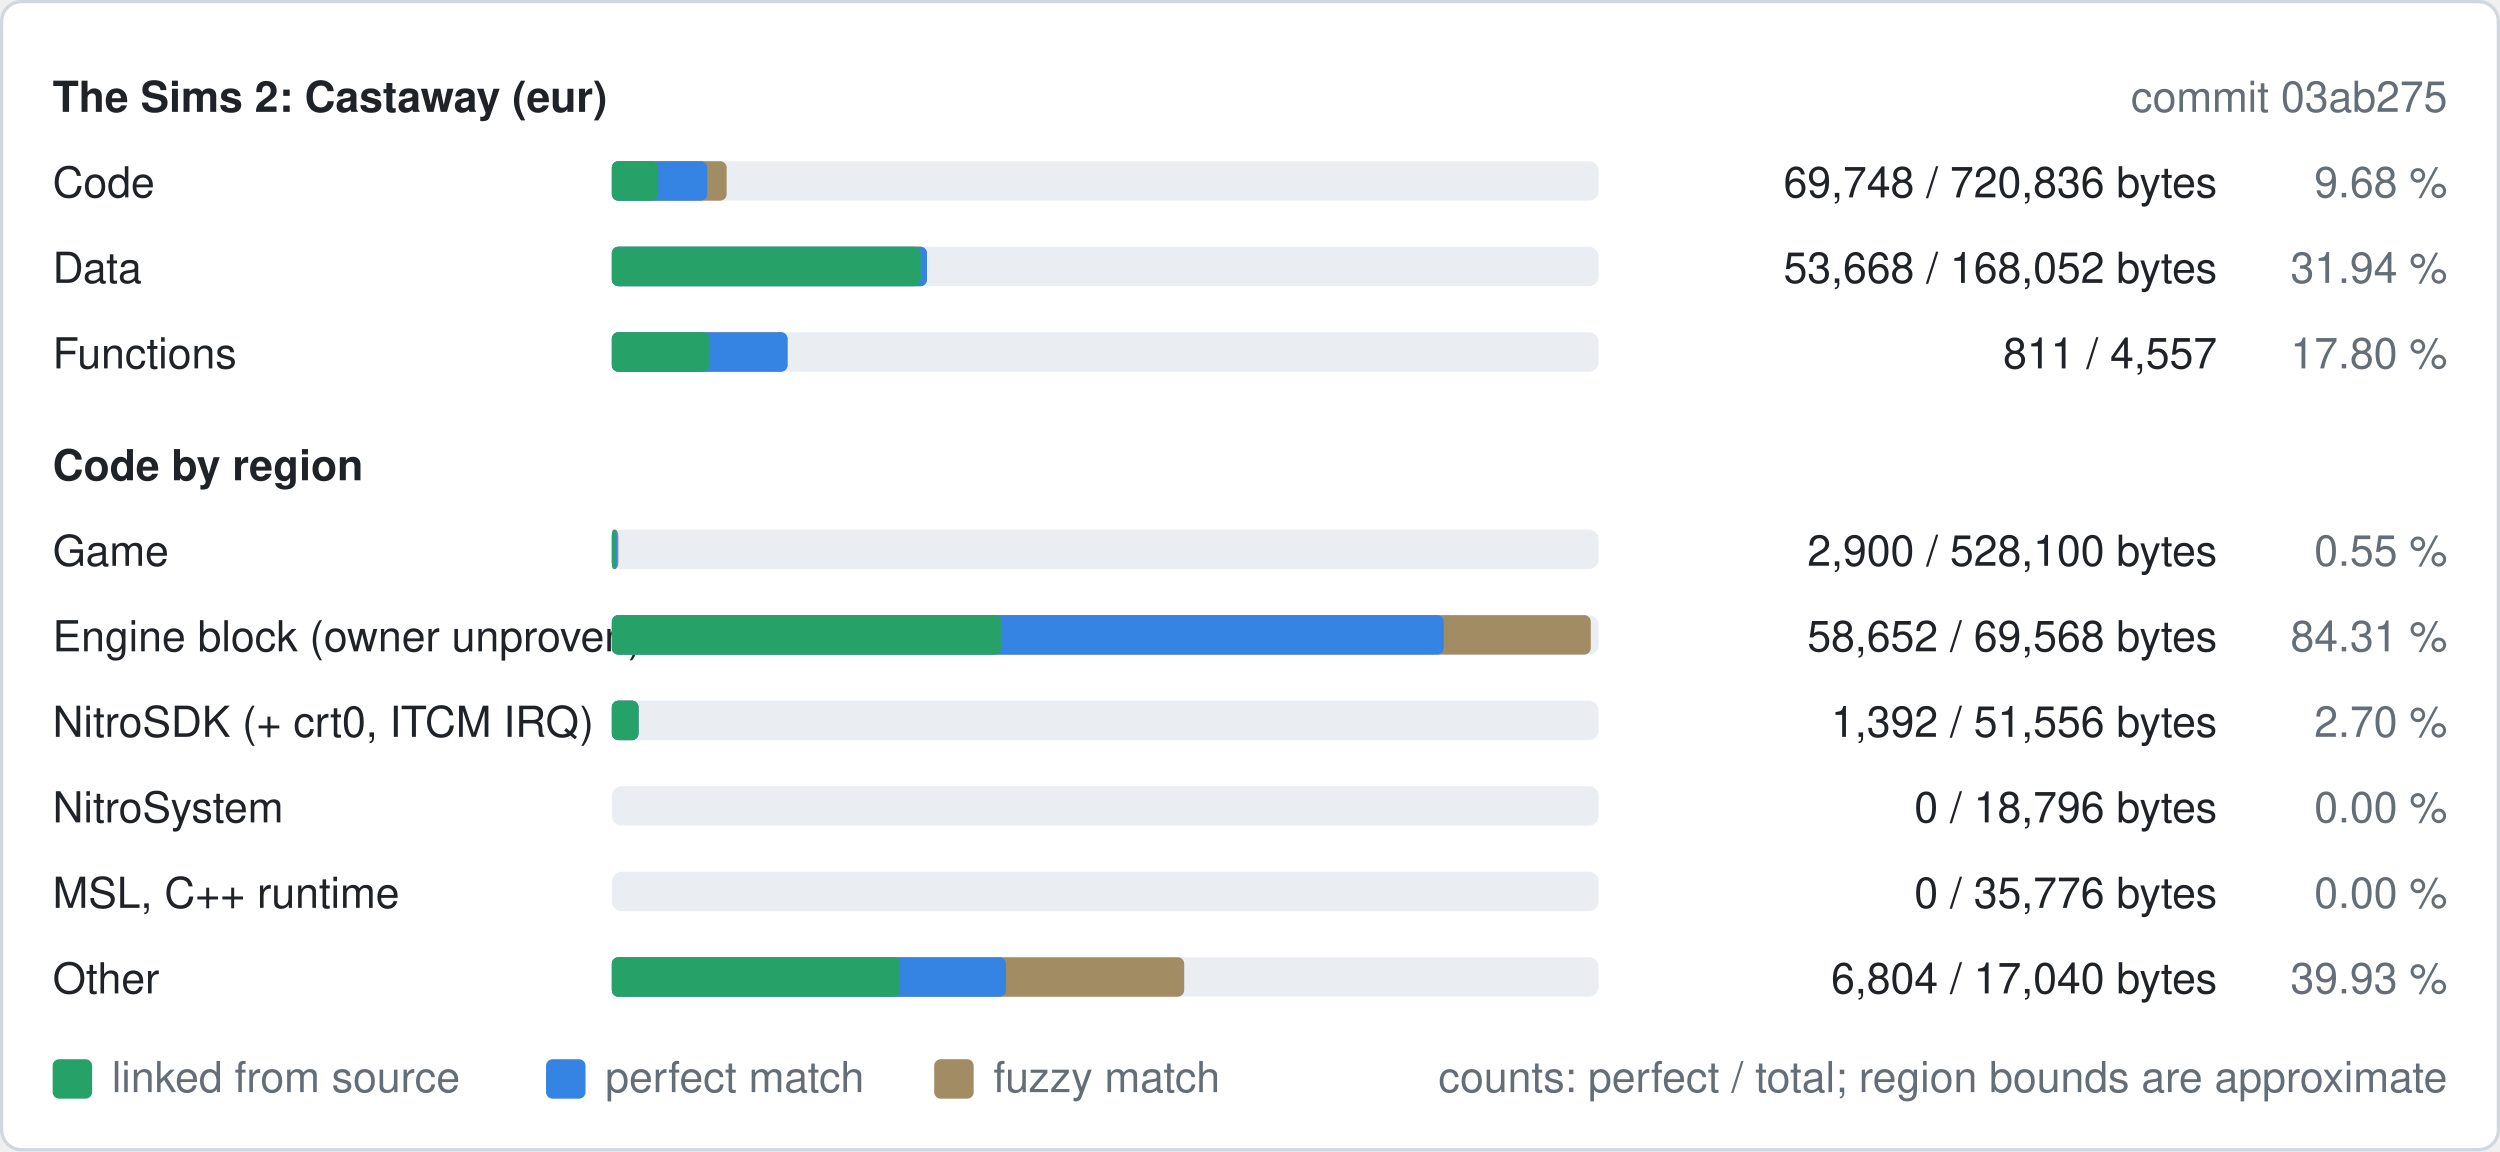
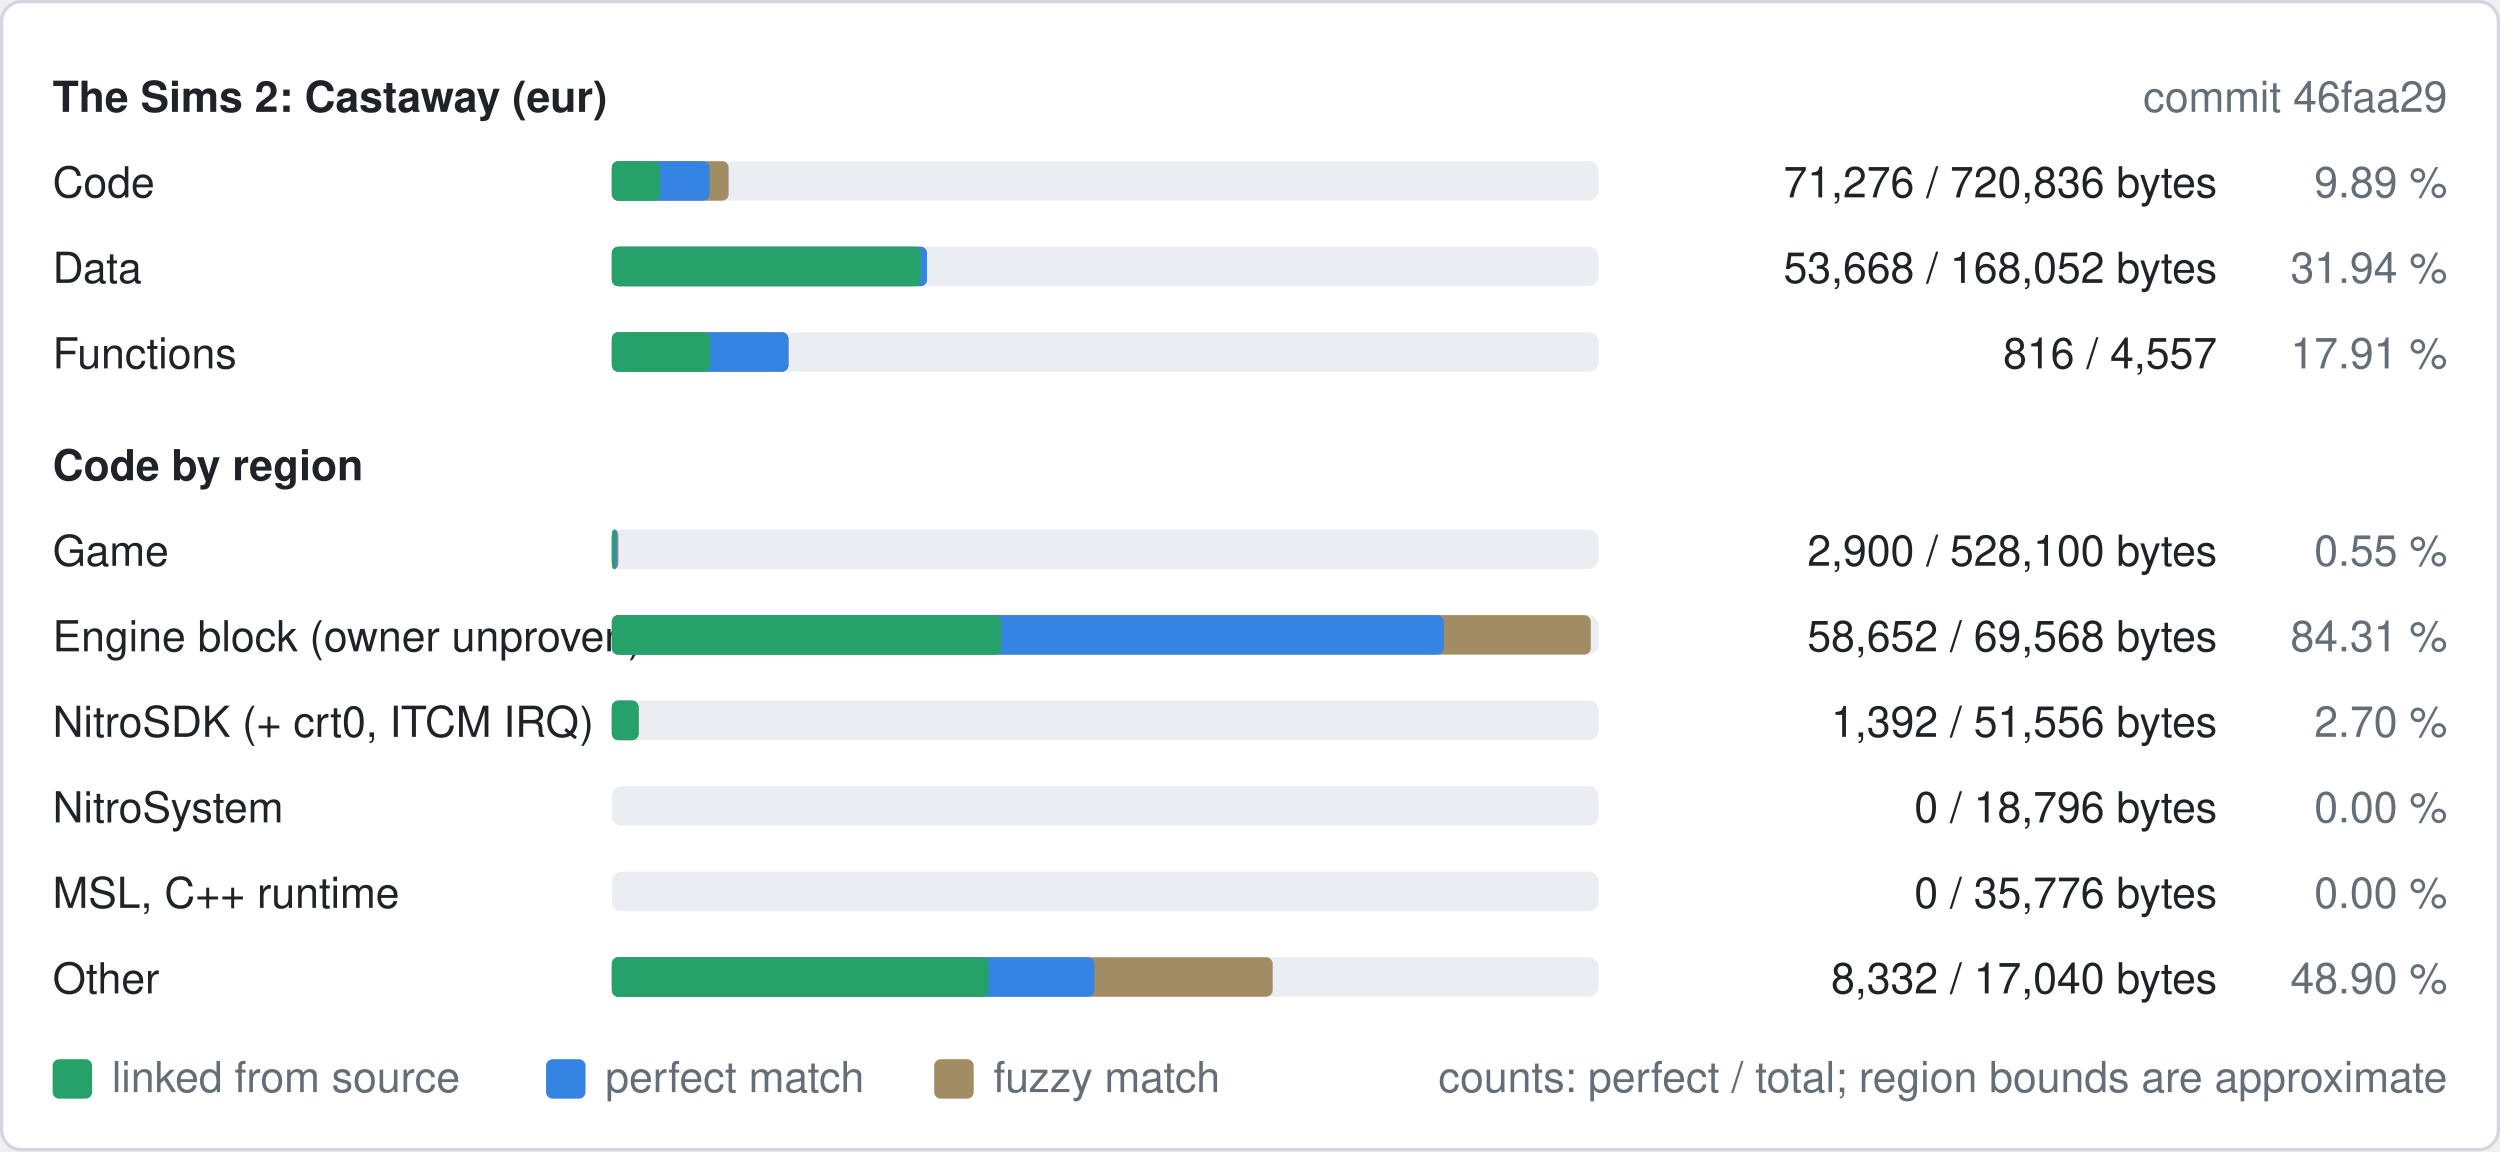
<svg xmlns="http://www.w3.org/2000/svg" width="760" height="350" viewBox="0 0 760 350" role="img" aria-label="Decompilation progress of eur">
  <style>
text{font-family:-apple-system,BlinkMacSystemFont,"Segoe UI",Helvetica,Arial,sans-serif;font-size:13px}
.b{font-weight:600}
.bg{fill:#ffffff;stroke:#d0d7de}.t{fill:#1f2328}.m{fill:#656d76}.track{fill:#eaeef2}.fuzzy{fill:#a28c64}.perfect{fill:#3584e4}.linked{fill:#26a269}
@media (prefers-color-scheme: dark){.bg{fill:#0d1117;stroke:#30363d}.t{fill:#e6edf3}.m{fill:#8d96a0}.track{fill:#21262d}.fuzzy{fill:#a28c64}.perfect{fill:#3584e4}.linked{fill:#2ec27e}}
</style>
  <rect class="bg" x="0.5" y="0.5" width="759" height="349" rx="6" />
  <text class="t b" x="16" y="34">The Sims 2: Castaway (eur)</text>
-   <text class="m" x="744" y="34" text-anchor="end">commit 03ab275</text>
+   <text class="m" x="744" y="34" text-anchor="end">commit 46faa29</text>
  <text class="t" x="16" y="60">Code</text>
  <rect class="track" x="186" y="49" width="300" height="12" rx="3" />
-   <rect class="fuzzy" x="186" y="49" width="34.9" height="12" rx="2" />
-   <rect class="perfect" x="186" y="49" width="29.0" height="12" rx="2" />
-   <rect class="linked" x="186" y="49" width="14.1" height="12" rx="2" />
-   <text class="t" x="674" y="60" text-anchor="end">69,748 / 720,836 bytes</text>
-   <text class="m" x="744" y="60" text-anchor="end">9.68 %</text>
+   <rect class="fuzzy" x="186" y="49" width="35.5" height="12" rx="2" />
+   <rect class="perfect" x="186" y="49" width="29.7" height="12" rx="2" />
+   <rect class="linked" x="186" y="49" width="14.7" height="12" rx="2" />
+   <text class="t" x="674" y="60" text-anchor="end">71,276 / 720,836 bytes</text>
+   <text class="m" x="744" y="60" text-anchor="end">9.89 %</text>
  <text class="t" x="16" y="86">Data</text>
  <rect class="track" x="186" y="75" width="300" height="12" rx="3" />
  <rect class="fuzzy" x="186" y="75" width="95.8" height="12" rx="2" />
  <rect class="perfect" x="186" y="75" width="95.8" height="12" rx="2" />
  <rect class="linked" x="186" y="75" width="93.9" height="12" rx="2" />
  <text class="t" x="674" y="86" text-anchor="end">53,668 / 168,052 bytes</text>
  <text class="m" x="744" y="86" text-anchor="end">31.94 %</text>
  <text class="t" x="16" y="112">Functions</text>
  <rect class="track" x="186" y="101" width="300" height="12" rx="3" />
-   <rect class="fuzzy" x="186" y="101" width="53.4" height="12" rx="2" />
-   <rect class="perfect" x="186" y="101" width="53.4" height="12" rx="2" />
-   <rect class="linked" x="186" y="101" width="29.6" height="12" rx="2" />
-   <text class="t" x="674" y="112" text-anchor="end">811 / 4,557</text>
-   <text class="m" x="744" y="112" text-anchor="end">17.80 %</text>
+   <rect class="fuzzy" x="186" y="101" width="53.7" height="12" rx="2" />
+   <rect class="perfect" x="186" y="101" width="53.7" height="12" rx="2" />
+   <rect class="linked" x="186" y="101" width="29.9" height="12" rx="2" />
+   <text class="t" x="674" y="112" text-anchor="end">816 / 4,557</text>
+   <text class="m" x="744" y="112" text-anchor="end">17.91 %</text>
  <text class="t b" x="16" y="146">Code by region</text>
  <text class="t" x="16" y="172">Game</text>
  <rect class="track" x="186" y="161" width="300" height="12" rx="3" />
  <rect class="fuzzy" x="186" y="161" width="2.0" height="12" rx="2" />
  <rect class="perfect" x="186" y="161" width="1.6" height="12" rx="2" />
  <rect class="linked" x="186" y="161" width="1.0" height="12" rx="2" />
  <text class="t" x="674" y="172" text-anchor="end">2,900 / 528,100 bytes</text>
  <text class="m" x="744" y="172" text-anchor="end">0.55 %</text>
  <text class="t" x="16" y="198">Engine block (owner unproven)</text>
  <rect class="track" x="186" y="187" width="300" height="12" rx="3" />
  <rect class="fuzzy" x="186" y="187" width="297.6" height="12" rx="2" />
  <rect class="perfect" x="186" y="187" width="252.9" height="12" rx="2" />
  <rect class="linked" x="186" y="187" width="118.4" height="12" rx="2" />
  <text class="t" x="674" y="198" text-anchor="end">58,652 / 69,568 bytes</text>
  <text class="m" x="744" y="198" text-anchor="end">84.31 %</text>
  <text class="t" x="16" y="224">NitroSDK (+ crt0, ITCM IRQ)</text>
  <rect class="track" x="186" y="213" width="300" height="12" rx="3" />
  <rect class="fuzzy" x="186" y="213" width="8.1" height="12" rx="2" />
  <rect class="perfect" x="186" y="213" width="8.1" height="12" rx="2" />
  <rect class="linked" x="186" y="213" width="8.1" height="12" rx="2" />
  <text class="t" x="674" y="224" text-anchor="end">1,392 / 51,556 bytes</text>
  <text class="m" x="744" y="224" text-anchor="end">2.70 %</text>
  <text class="t" x="16" y="250">NitroSystem</text>
  <rect class="track" x="186" y="239" width="300" height="12" rx="3" />
  <text class="t" x="674" y="250" text-anchor="end">0 / 18,796 bytes</text>
  <text class="m" x="744" y="250" text-anchor="end">0.00 %</text>
  <text class="t" x="16" y="276">MSL, C++ runtime</text>
  <rect class="track" x="186" y="265" width="300" height="12" rx="3" />
  <text class="t" x="674" y="276" text-anchor="end">0 / 35,776 bytes</text>
  <text class="m" x="744" y="276" text-anchor="end">0.00 %</text>
  <text class="t" x="16" y="302">Other</text>
  <rect class="track" x="186" y="291" width="300" height="12" rx="3" />
-   <rect class="fuzzy" x="186" y="291" width="174.0" height="12" rx="2" />
-   <rect class="perfect" x="186" y="291" width="119.8" height="12" rx="2" />
-   <rect class="linked" x="186" y="291" width="87.6" height="12" rx="2" />
-   <text class="t" x="674" y="302" text-anchor="end">6,804 / 17,040 bytes</text>
-   <text class="m" x="744" y="302" text-anchor="end">39.93 %</text>
+   <rect class="fuzzy" x="186" y="291" width="200.9" height="12" rx="2" />
+   <rect class="perfect" x="186" y="291" width="146.7" height="12" rx="2" />
+   <rect class="linked" x="186" y="291" width="114.5" height="12" rx="2" />
+   <text class="t" x="674" y="302" text-anchor="end">8,332 / 17,040 bytes</text>
+   <text class="m" x="744" y="302" text-anchor="end">48.90 %</text>
  <rect class="linked" x="16" y="322" width="12" height="12" rx="2" />
  <text class="m" x="34" y="332">linked from source</text>
  <rect class="perfect" x="166" y="322" width="12" height="12" rx="2" />
  <text class="m" x="184" y="332">perfect match</text>
  <rect class="fuzzy" x="284" y="322" width="12" height="12" rx="2" />
  <text class="m" x="302" y="332">fuzzy match</text>
  <text class="m" x="744" y="332" text-anchor="end">counts: perfect / total; region bounds are approximate</text>
</svg>
